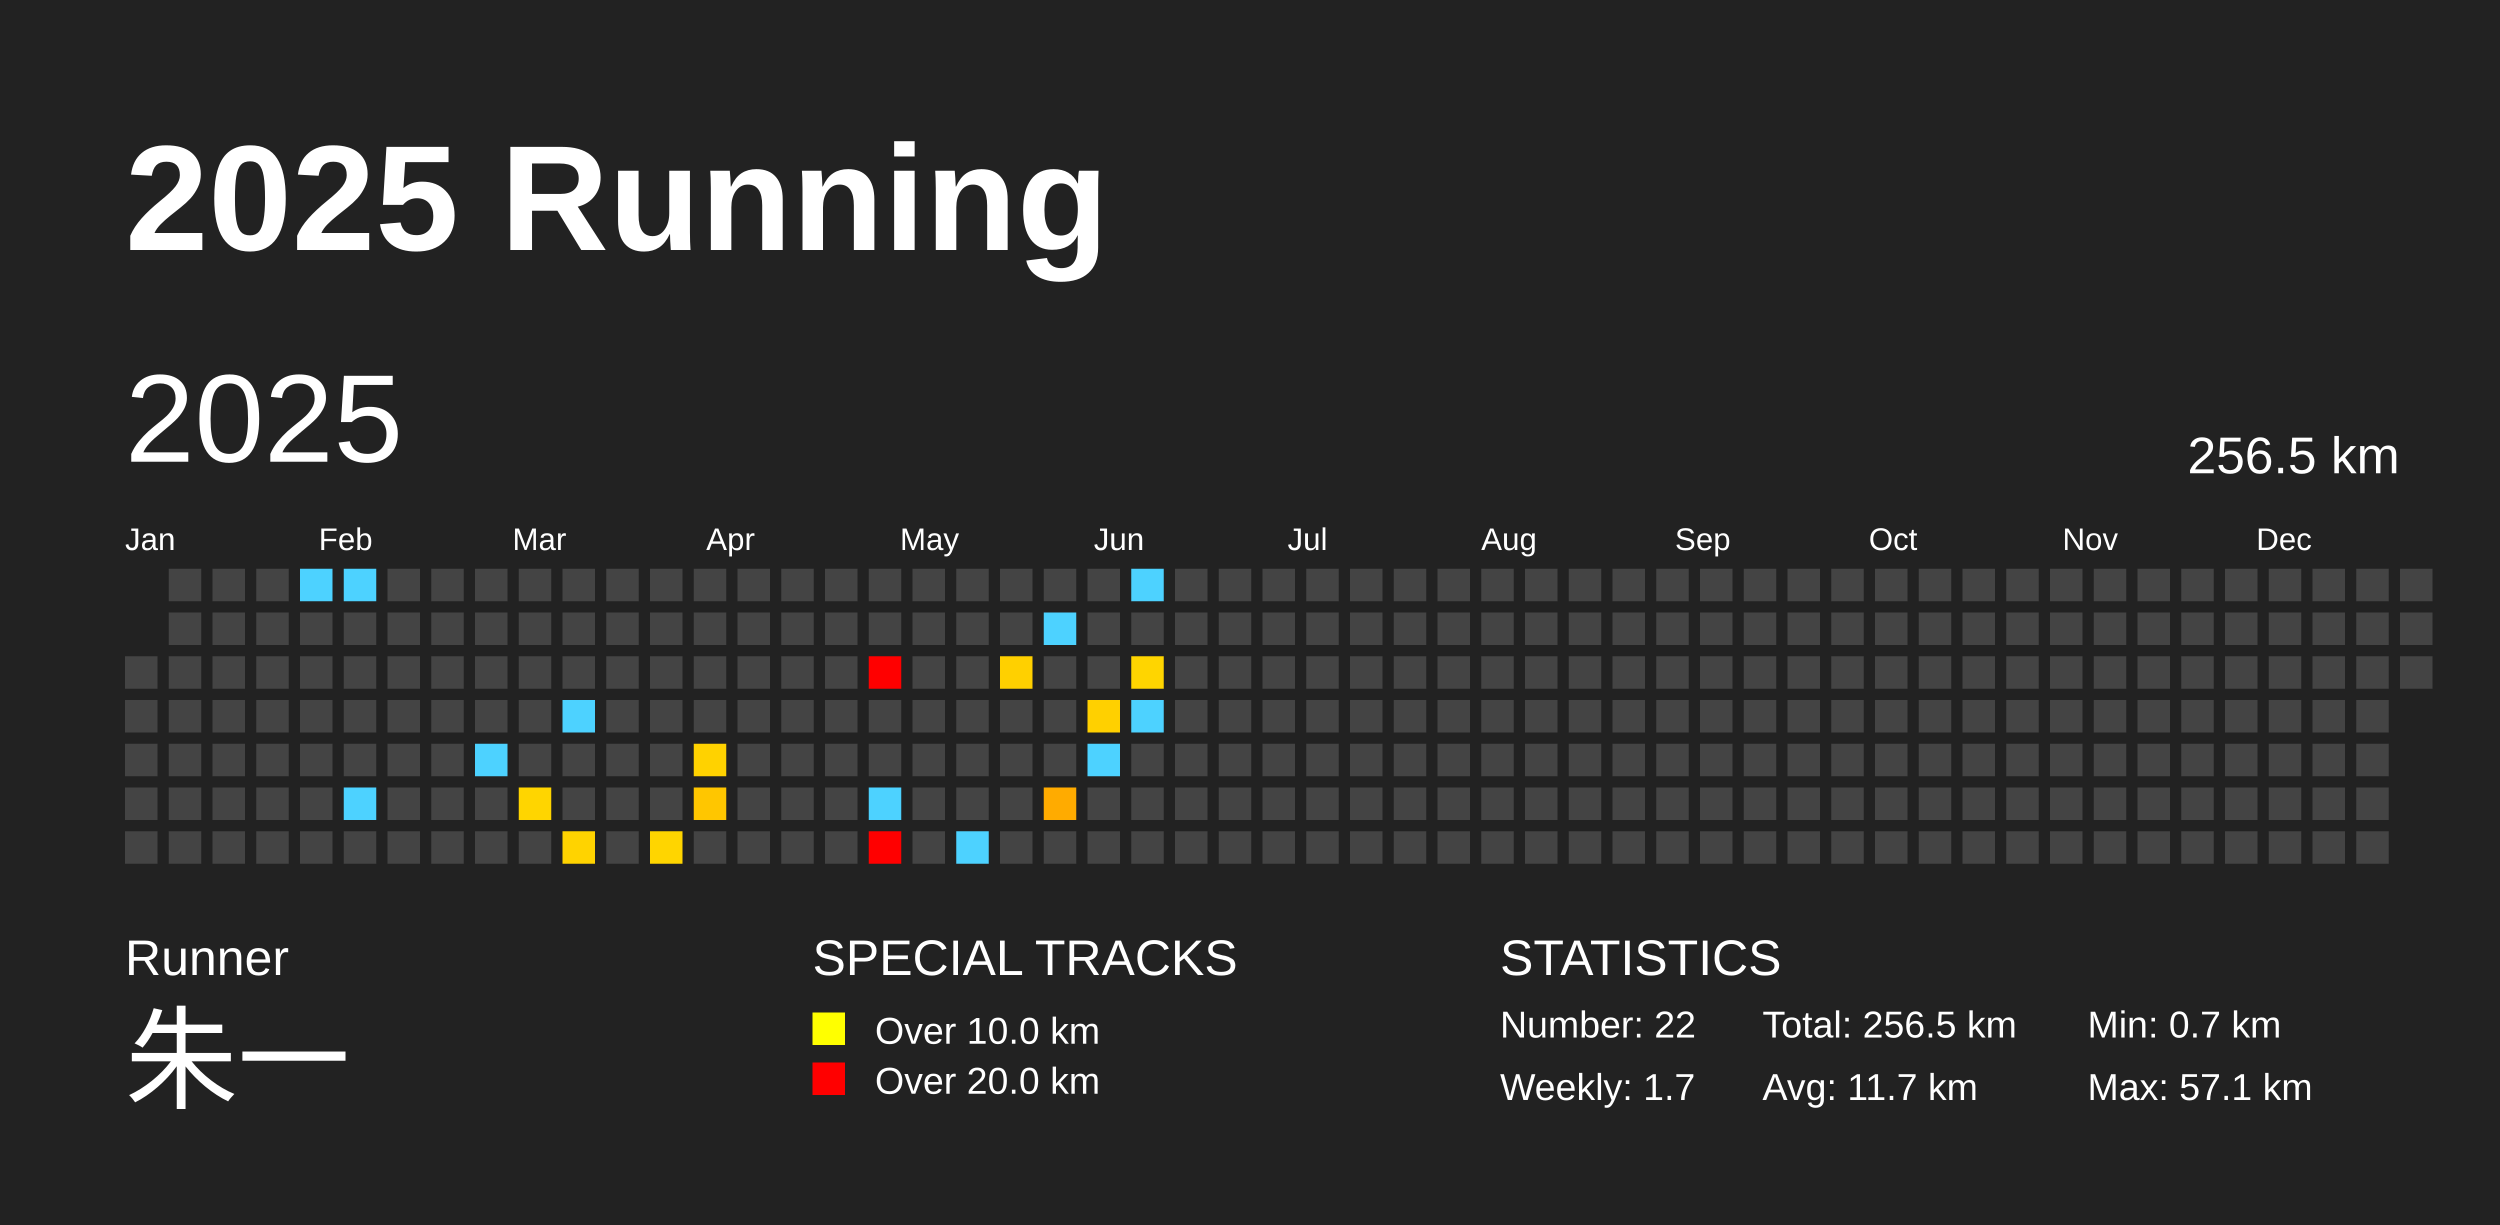
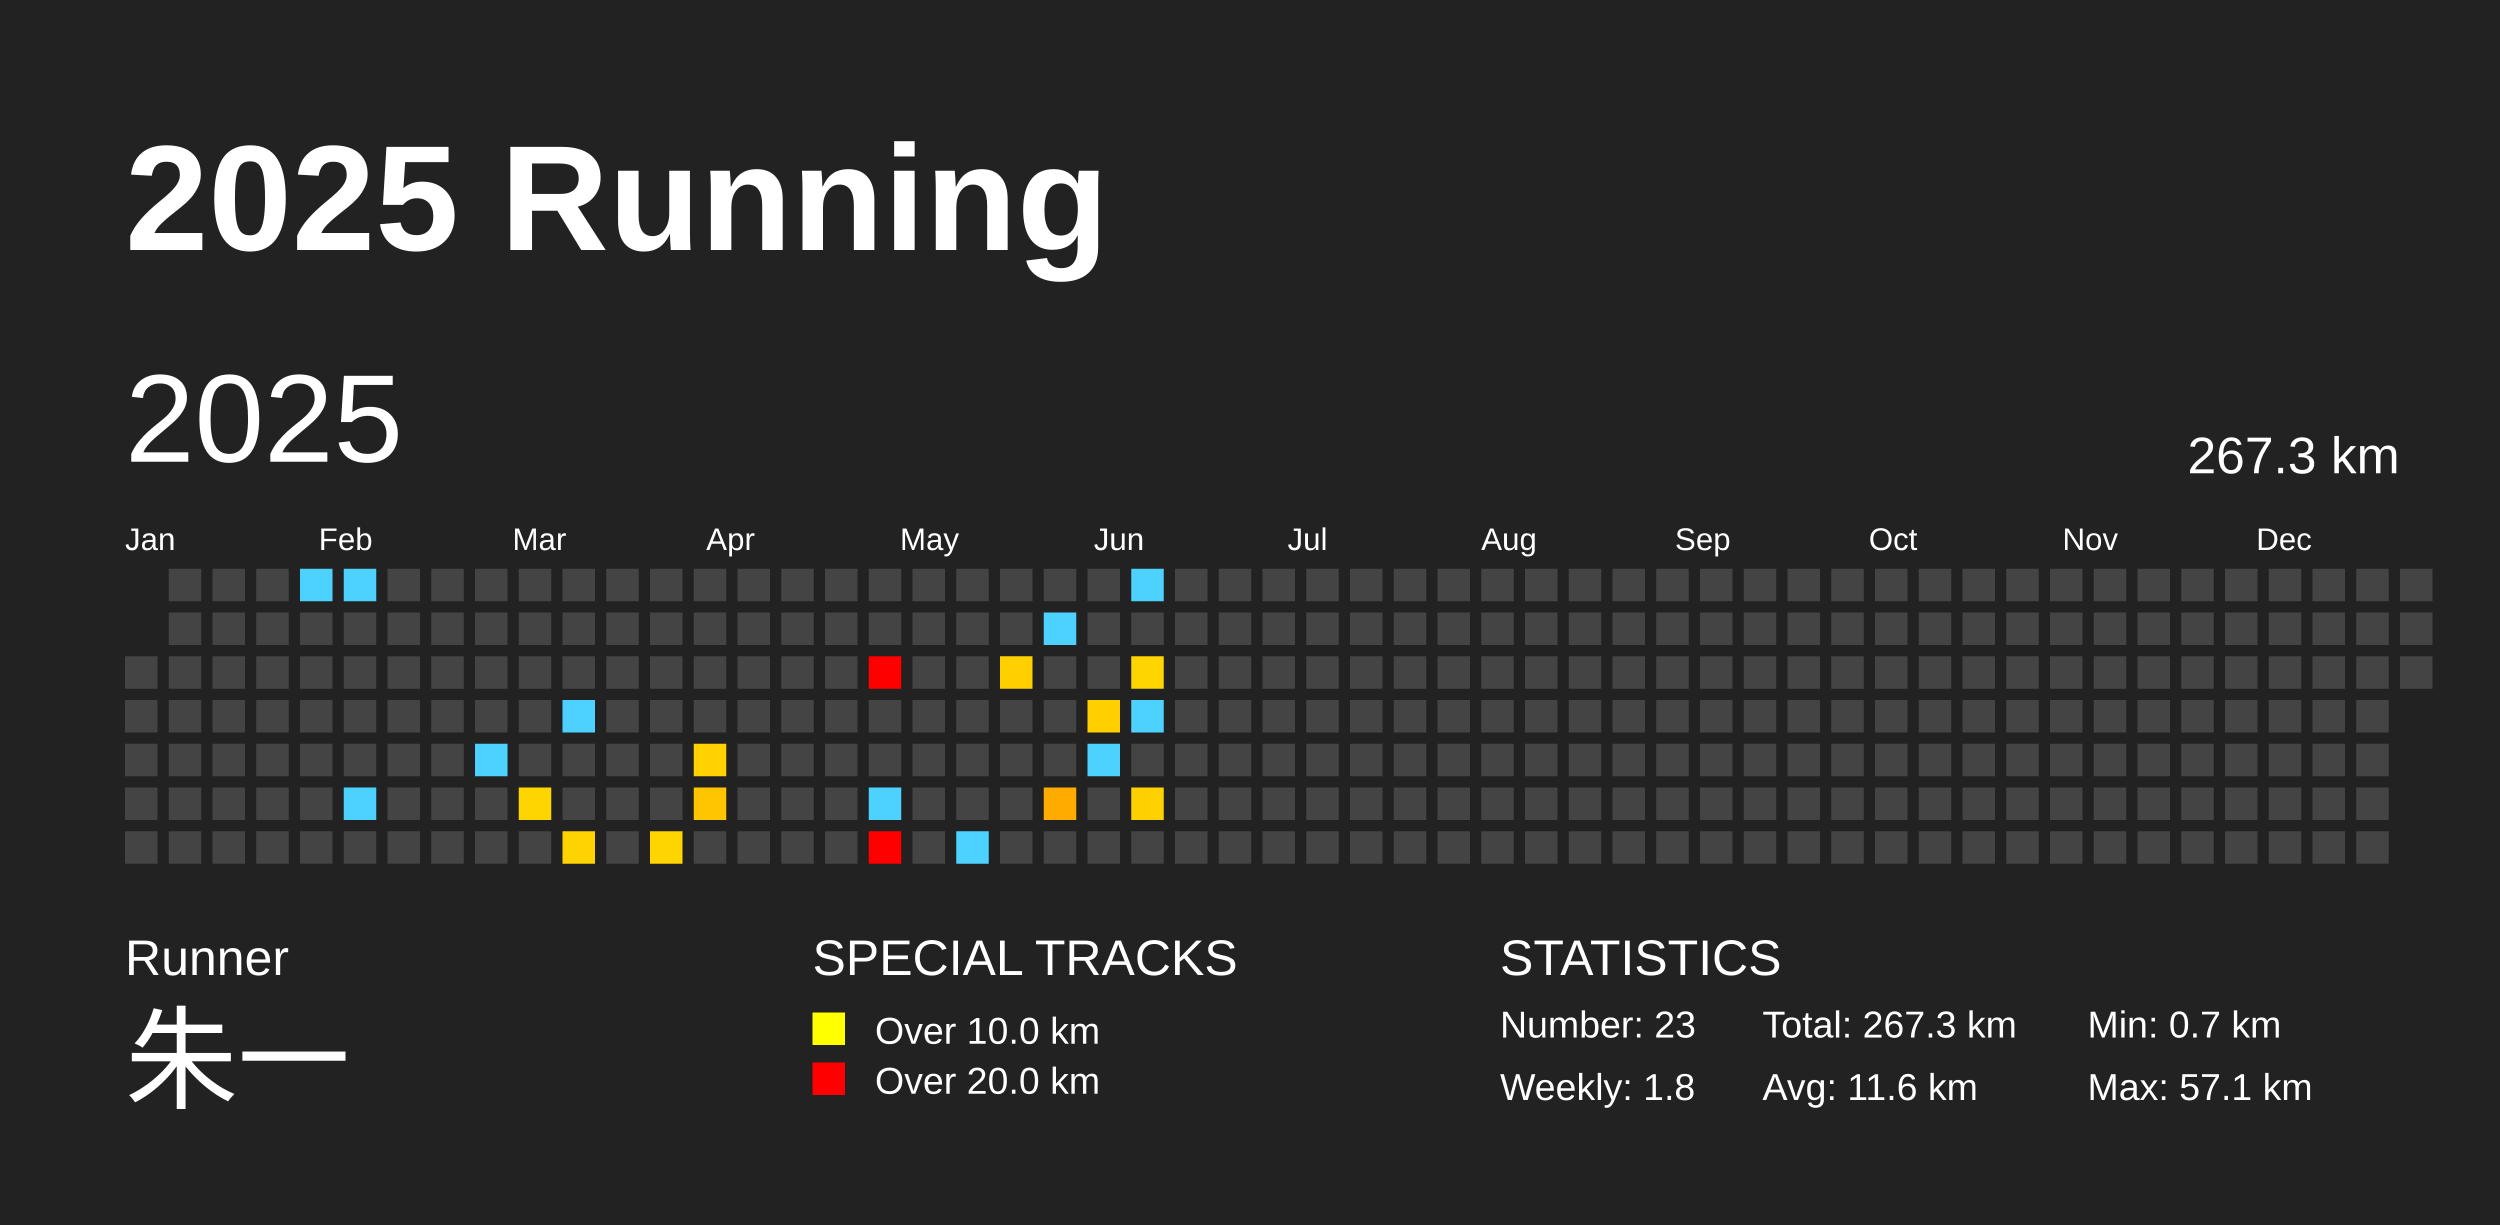
<svg xmlns="http://www.w3.org/2000/svg" baseProfile="full" height="98mm" version="1.1" viewBox="0,0,200,98" width="200mm">
  <defs />
  <rect fill="#222222" height="98" width="200" x="0" y="0" />
  <text fill="#FFFFFF" style="font-size:12px; font-family:Arial; font-weight:bold;" x="10" y="20">2025 Running</text>
  <text fill="#FFFFFF" style="font-size:4px; font-family:Arial" x="10" y="78">Runner</text>
  <text fill="#FFFFFF" style="font-size:9px; font-family:Arial" x="10" y="88">朱一</text>
  <text fill="#FFFFFF" style="font-size:4px; font-family:Arial" x="65" y="78">SPECIAL TRACKS</text>
  <rect fill="yellow" height="2.6" width="2.6" x="65" y="81" />
  <text fill="#FFFFFF" style="font-size:3px; font-family:Arial" x="70" y="83.5">Over 10.0 km</text>
  <rect fill="red" height="2.6" width="2.6" x="65" y="85" />
  <text fill="#FFFFFF" style="font-size:3px; font-family:Arial" x="70" y="87.5">Over 20.0 km</text>
  <text fill="#FFFFFF" style="font-size:4px; font-family:Arial" x="120" y="78">STATISTICS</text>
-   <text fill="#FFFFFF" style="font-size:3px; font-family:Arial" x="120" y="83">Number: 22</text>
-   <text fill="#FFFFFF" style="font-size:3px; font-family:Arial" x="120" y="88">Weekly: 1.7</text>
-   <text fill="#FFFFFF" style="font-size:3px; font-family:Arial" x="141" y="83">Total: 256.5 km</text>
-   <text fill="#FFFFFF" style="font-size:3px; font-family:Arial" x="141" y="88">Avg: 11.7 km</text>
+   <text fill="#FFFFFF" style="font-size:3px; font-family:Arial" x="120" y="83">Number: 23</text>
+   <text fill="#FFFFFF" style="font-size:3px; font-family:Arial" x="120" y="88">Weekly: 1.8</text>
+   <text fill="#FFFFFF" style="font-size:3px; font-family:Arial" x="141" y="83">Total: 267.3 km</text>
+   <text fill="#FFFFFF" style="font-size:3px; font-family:Arial" x="141" y="88">Avg: 11.6 km</text>
  <text fill="#FFFFFF" style="font-size:3px; font-family:Arial" x="167" y="83">Min: 0.7 km</text>
  <text fill="#FFFFFF" style="font-size:3px; font-family:Arial" x="167" y="88">Max: 57.1 km</text>
  <text dominant-baseline="hanging" fill="#FFFFFF" style="font-size:10.0px; font-family:Arial;" x="10" y="30">2025</text>
-   <text dominant-baseline="hanging" fill="#FFFFFF" style="font-size:4.125px; font-family:Arial;" x="175" y="35">256.5 km</text>
+   <text dominant-baseline="hanging" fill="#FFFFFF" style="font-size:4.125px; font-family:Arial;" x="175" y="35">267.3 km</text>
  <text fill="#FFFFFF" style="font-size:2.5px; font-family:Arial" x="10.0" y="44">Jan</text>
  <text fill="#FFFFFF" style="font-size:2.5px; font-family:Arial" x="25.5" y="44">Feb</text>
  <text fill="#FFFFFF" style="font-size:2.5px; font-family:Arial" x="41.0" y="44">Mar</text>
  <text fill="#FFFFFF" style="font-size:2.5px; font-family:Arial" x="56.5" y="44">Apr</text>
  <text fill="#FFFFFF" style="font-size:2.5px; font-family:Arial" x="72.0" y="44">May</text>
  <text fill="#FFFFFF" style="font-size:2.5px; font-family:Arial" x="87.5" y="44">Jun</text>
  <text fill="#FFFFFF" style="font-size:2.5px; font-family:Arial" x="103.0" y="44">Jul</text>
  <text fill="#FFFFFF" style="font-size:2.5px; font-family:Arial" x="118.5" y="44">Aug</text>
  <text fill="#FFFFFF" style="font-size:2.5px; font-family:Arial" x="134.0" y="44">Sep</text>
  <text fill="#FFFFFF" style="font-size:2.5px; font-family:Arial" x="149.5" y="44">Oct</text>
  <text fill="#FFFFFF" style="font-size:2.5px; font-family:Arial" x="165.0" y="44">Nov</text>
  <text fill="#FFFFFF" style="font-size:2.5px; font-family:Arial" x="180.5" y="44">Dec</text>
  <rect fill="#444444" height="2.6" width="2.6" x="10.0" y="52.5" />
  <rect fill="#444444" height="2.6" width="2.6" x="10.0" y="56.0" />
  <rect fill="#444444" height="2.6" width="2.6" x="10.0" y="59.5" />
  <rect fill="#444444" height="2.6" width="2.6" x="10.0" y="63.0" />
  <rect fill="#444444" height="2.6" width="2.6" x="10.0" y="66.5" />
  <rect fill="#444444" height="2.6" width="2.6" x="13.5" y="45.5" />
  <rect fill="#444444" height="2.6" width="2.6" x="13.5" y="49.0" />
  <rect fill="#444444" height="2.6" width="2.6" x="13.5" y="52.5" />
  <rect fill="#444444" height="2.6" width="2.6" x="13.5" y="56.0" />
  <rect fill="#444444" height="2.6" width="2.6" x="13.5" y="59.5" />
  <rect fill="#444444" height="2.6" width="2.6" x="13.5" y="63.0" />
  <rect fill="#444444" height="2.6" width="2.6" x="13.5" y="66.5" />
  <rect fill="#444444" height="2.6" width="2.6" x="17.0" y="45.5" />
  <rect fill="#444444" height="2.6" width="2.6" x="17.0" y="49.0" />
  <rect fill="#444444" height="2.6" width="2.6" x="17.0" y="52.5" />
  <rect fill="#444444" height="2.6" width="2.6" x="17.0" y="56.0" />
  <rect fill="#444444" height="2.6" width="2.6" x="17.0" y="59.5" />
  <rect fill="#444444" height="2.6" width="2.6" x="17.0" y="63.0" />
  <rect fill="#444444" height="2.6" width="2.6" x="17.0" y="66.5" />
  <rect fill="#444444" height="2.6" width="2.6" x="20.5" y="45.5" />
  <rect fill="#444444" height="2.6" width="2.6" x="20.5" y="49.0" />
  <rect fill="#444444" height="2.6" width="2.6" x="20.5" y="52.5" />
  <rect fill="#444444" height="2.6" width="2.6" x="20.5" y="56.0" />
  <rect fill="#444444" height="2.6" width="2.6" x="20.5" y="59.5" />
  <rect fill="#444444" height="2.6" width="2.6" x="20.5" y="63.0" />
  <rect fill="#444444" height="2.6" width="2.6" x="20.5" y="66.5" />
  <rect fill="#4dd2ff" height="2.6" width="2.6" x="24.0" y="45.5" />
  <rect fill="#444444" height="2.6" width="2.6" x="24.0" y="49.0" />
  <rect fill="#444444" height="2.6" width="2.6" x="24.0" y="52.5" />
  <rect fill="#444444" height="2.6" width="2.6" x="24.0" y="56.0" />
  <rect fill="#444444" height="2.6" width="2.6" x="24.0" y="59.5" />
  <rect fill="#444444" height="2.6" width="2.6" x="24.0" y="63.0" />
  <rect fill="#444444" height="2.6" width="2.6" x="24.0" y="66.5" />
  <rect fill="#4dd2ff" height="2.6" width="2.6" x="27.5" y="45.5" />
  <rect fill="#444444" height="2.6" width="2.6" x="27.5" y="49.0" />
  <rect fill="#444444" height="2.6" width="2.6" x="27.5" y="52.5" />
  <rect fill="#444444" height="2.6" width="2.6" x="27.5" y="56.0" />
  <rect fill="#444444" height="2.6" width="2.6" x="27.5" y="59.5" />
  <rect fill="#4dd2ff" height="2.6" width="2.6" x="27.5" y="63.0" />
  <rect fill="#444444" height="2.6" width="2.6" x="27.5" y="66.5" />
  <rect fill="#444444" height="2.6" width="2.6" x="31.0" y="45.5" />
  <rect fill="#444444" height="2.6" width="2.6" x="31.0" y="49.0" />
  <rect fill="#444444" height="2.6" width="2.6" x="31.0" y="52.5" />
  <rect fill="#444444" height="2.6" width="2.6" x="31.0" y="56.0" />
  <rect fill="#444444" height="2.6" width="2.6" x="31.0" y="59.5" />
  <rect fill="#444444" height="2.6" width="2.6" x="31.0" y="63.0" />
  <rect fill="#444444" height="2.6" width="2.6" x="31.0" y="66.5" />
  <rect fill="#444444" height="2.6" width="2.6" x="34.5" y="45.5" />
  <rect fill="#444444" height="2.6" width="2.6" x="34.5" y="49.0" />
  <rect fill="#444444" height="2.6" width="2.6" x="34.5" y="52.5" />
  <rect fill="#444444" height="2.6" width="2.6" x="34.5" y="56.0" />
  <rect fill="#444444" height="2.6" width="2.6" x="34.5" y="59.5" />
  <rect fill="#444444" height="2.6" width="2.6" x="34.5" y="63.0" />
  <rect fill="#444444" height="2.6" width="2.6" x="34.5" y="66.5" />
  <rect fill="#444444" height="2.6" width="2.6" x="38.0" y="45.5" />
  <rect fill="#444444" height="2.6" width="2.6" x="38.0" y="49.0" />
  <rect fill="#444444" height="2.6" width="2.6" x="38.0" y="52.5" />
  <rect fill="#444444" height="2.6" width="2.6" x="38.0" y="56.0" />
  <rect fill="#4dd2ff" height="2.6" width="2.6" x="38.0" y="59.5" />
  <rect fill="#444444" height="2.6" width="2.6" x="38.0" y="63.0" />
  <rect fill="#444444" height="2.6" width="2.6" x="38.0" y="66.5" />
  <rect fill="#444444" height="2.6" width="2.6" x="41.5" y="45.5" />
  <rect fill="#444444" height="2.6" width="2.6" x="41.5" y="49.0" />
  <rect fill="#444444" height="2.6" width="2.6" x="41.5" y="52.5" />
  <rect fill="#444444" height="2.6" width="2.6" x="41.5" y="56.0" />
  <rect fill="#444444" height="2.6" width="2.6" x="41.5" y="59.5" />
  <rect fill="#ffd500" height="2.6" width="2.6" x="41.5" y="63.0" />
  <rect fill="#444444" height="2.6" width="2.6" x="41.5" y="66.5" />
  <rect fill="#444444" height="2.6" width="2.6" x="45.0" y="45.5" />
  <rect fill="#444444" height="2.6" width="2.6" x="45.0" y="49.0" />
  <rect fill="#444444" height="2.6" width="2.6" x="45.0" y="52.5" />
  <rect fill="#4dd2ff" height="2.6" width="2.6" x="45.0" y="56.0" />
  <rect fill="#444444" height="2.6" width="2.6" x="45.0" y="59.5" />
  <rect fill="#444444" height="2.6" width="2.6" x="45.0" y="63.0" />
  <rect fill="#ffd300" height="2.6" width="2.6" x="45.0" y="66.5" />
  <rect fill="#444444" height="2.6" width="2.6" x="48.5" y="45.5" />
  <rect fill="#444444" height="2.6" width="2.6" x="48.5" y="49.0" />
  <rect fill="#444444" height="2.6" width="2.6" x="48.5" y="52.5" />
  <rect fill="#444444" height="2.6" width="2.6" x="48.5" y="56.0" />
  <rect fill="#444444" height="2.6" width="2.6" x="48.5" y="59.5" />
  <rect fill="#444444" height="2.6" width="2.6" x="48.5" y="63.0" />
  <rect fill="#444444" height="2.6" width="2.6" x="48.5" y="66.5" />
  <rect fill="#444444" height="2.6" width="2.6" x="52.0" y="45.5" />
  <rect fill="#444444" height="2.6" width="2.6" x="52.0" y="49.0" />
  <rect fill="#444444" height="2.6" width="2.6" x="52.0" y="52.5" />
  <rect fill="#444444" height="2.6" width="2.6" x="52.0" y="56.0" />
  <rect fill="#444444" height="2.6" width="2.6" x="52.0" y="59.5" />
  <rect fill="#444444" height="2.6" width="2.6" x="52.0" y="63.0" />
  <rect fill="#ffd500" height="2.6" width="2.6" x="52.0" y="66.5" />
  <rect fill="#444444" height="2.6" width="2.6" x="55.5" y="45.5" />
  <rect fill="#444444" height="2.6" width="2.6" x="55.5" y="49.0" />
  <rect fill="#444444" height="2.6" width="2.6" x="55.5" y="52.5" />
  <rect fill="#444444" height="2.6" width="2.6" x="55.5" y="56.0" />
  <rect fill="#ffd200" height="2.6" width="2.6" x="55.5" y="59.5" />
  <rect fill="#ffc600" height="2.6" width="2.6" x="55.5" y="63.0" />
  <rect fill="#444444" height="2.6" width="2.6" x="55.5" y="66.5" />
  <rect fill="#444444" height="2.6" width="2.6" x="59.0" y="45.5" />
  <rect fill="#444444" height="2.6" width="2.6" x="59.0" y="49.0" />
  <rect fill="#444444" height="2.6" width="2.6" x="59.0" y="52.5" />
  <rect fill="#444444" height="2.6" width="2.6" x="59.0" y="56.0" />
  <rect fill="#444444" height="2.6" width="2.6" x="59.0" y="59.5" />
  <rect fill="#444444" height="2.6" width="2.6" x="59.0" y="63.0" />
  <rect fill="#444444" height="2.6" width="2.6" x="59.0" y="66.5" />
  <rect fill="#444444" height="2.6" width="2.6" x="62.5" y="45.5" />
  <rect fill="#444444" height="2.6" width="2.6" x="62.5" y="49.0" />
  <rect fill="#444444" height="2.6" width="2.6" x="62.5" y="52.5" />
  <rect fill="#444444" height="2.6" width="2.6" x="62.5" y="56.0" />
  <rect fill="#444444" height="2.6" width="2.6" x="62.5" y="59.5" />
  <rect fill="#444444" height="2.6" width="2.6" x="62.5" y="63.0" />
  <rect fill="#444444" height="2.6" width="2.6" x="62.5" y="66.5" />
  <rect fill="#444444" height="2.6" width="2.6" x="66.0" y="45.5" />
  <rect fill="#444444" height="2.6" width="2.6" x="66.0" y="49.0" />
  <rect fill="#444444" height="2.6" width="2.6" x="66.0" y="52.5" />
  <rect fill="#444444" height="2.6" width="2.6" x="66.0" y="56.0" />
  <rect fill="#444444" height="2.6" width="2.6" x="66.0" y="59.5" />
  <rect fill="#444444" height="2.6" width="2.6" x="66.0" y="63.0" />
  <rect fill="#444444" height="2.6" width="2.6" x="66.0" y="66.5" />
  <rect fill="#444444" height="2.6" width="2.6" x="69.5" y="45.5" />
  <rect fill="#444444" height="2.6" width="2.6" x="69.5" y="49.0" />
  <rect fill="red" height="2.6" width="2.6" x="69.5" y="52.5" />
  <rect fill="#444444" height="2.6" width="2.6" x="69.5" y="56.0" />
  <rect fill="#444444" height="2.6" width="2.6" x="69.5" y="59.5" />
  <rect fill="#4dd2ff" height="2.6" width="2.6" x="69.5" y="63.0" />
  <rect fill="red" height="2.6" width="2.6" x="69.5" y="66.5" />
  <rect fill="#444444" height="2.6" width="2.6" x="73.0" y="45.5" />
  <rect fill="#444444" height="2.6" width="2.6" x="73.0" y="49.0" />
  <rect fill="#444444" height="2.6" width="2.6" x="73.0" y="52.5" />
  <rect fill="#444444" height="2.6" width="2.6" x="73.0" y="56.0" />
  <rect fill="#444444" height="2.6" width="2.6" x="73.0" y="59.5" />
  <rect fill="#444444" height="2.6" width="2.6" x="73.0" y="63.0" />
  <rect fill="#444444" height="2.6" width="2.6" x="73.0" y="66.5" />
  <rect fill="#444444" height="2.6" width="2.6" x="76.5" y="45.5" />
  <rect fill="#444444" height="2.6" width="2.6" x="76.5" y="49.0" />
  <rect fill="#444444" height="2.6" width="2.6" x="76.5" y="52.5" />
  <rect fill="#444444" height="2.6" width="2.6" x="76.5" y="56.0" />
  <rect fill="#444444" height="2.6" width="2.6" x="76.5" y="59.5" />
  <rect fill="#444444" height="2.6" width="2.6" x="76.5" y="63.0" />
  <rect fill="#4dd2ff" height="2.6" width="2.6" x="76.5" y="66.5" />
  <rect fill="#444444" height="2.6" width="2.6" x="80.0" y="45.5" />
  <rect fill="#444444" height="2.6" width="2.6" x="80.0" y="49.0" />
  <rect fill="#ffd000" height="2.6" width="2.6" x="80.0" y="52.5" />
  <rect fill="#444444" height="2.6" width="2.6" x="80.0" y="56.0" />
  <rect fill="#444444" height="2.6" width="2.6" x="80.0" y="59.5" />
  <rect fill="#444444" height="2.6" width="2.6" x="80.0" y="63.0" />
  <rect fill="#444444" height="2.6" width="2.6" x="80.0" y="66.5" />
  <rect fill="#444444" height="2.6" width="2.6" x="83.5" y="45.5" />
  <rect fill="#4dd2ff" height="2.6" width="2.6" x="83.5" y="49.0" />
  <rect fill="#444444" height="2.6" width="2.6" x="83.5" y="52.5" />
  <rect fill="#444444" height="2.6" width="2.6" x="83.5" y="56.0" />
  <rect fill="#444444" height="2.6" width="2.6" x="83.5" y="59.5" />
  <rect fill="#ffab00" height="2.6" width="2.6" x="83.5" y="63.0" />
  <rect fill="#444444" height="2.6" width="2.6" x="83.5" y="66.5" />
  <rect fill="#444444" height="2.6" width="2.6" x="87.0" y="45.5" />
  <rect fill="#444444" height="2.6" width="2.6" x="87.0" y="49.0" />
  <rect fill="#444444" height="2.6" width="2.6" x="87.0" y="52.5" />
  <rect fill="#ffd000" height="2.6" width="2.6" x="87.0" y="56.0" />
  <rect fill="#4dd2ff" height="2.6" width="2.6" x="87.0" y="59.5" />
  <rect fill="#444444" height="2.6" width="2.6" x="87.0" y="63.0" />
  <rect fill="#444444" height="2.6" width="2.6" x="87.0" y="66.5" />
  <rect fill="#4dd2ff" height="2.6" width="2.6" x="90.5" y="45.5" />
  <rect fill="#444444" height="2.6" width="2.6" x="90.5" y="49.0" />
  <rect fill="#ffd500" height="2.6" width="2.6" x="90.5" y="52.5" />
  <rect fill="#4dd2ff" height="2.6" width="2.6" x="90.5" y="56.0" />
  <rect fill="#444444" height="2.6" width="2.6" x="90.5" y="59.5" />
-   <rect fill="#444444" height="2.6" width="2.6" x="90.5" y="63.0" />
+   <rect fill="#ffd100" height="2.6" width="2.6" x="90.5" y="63.0" />
  <rect fill="#444444" height="2.6" width="2.6" x="90.5" y="66.5" />
  <rect fill="#444444" height="2.6" width="2.6" x="94.0" y="45.5" />
  <rect fill="#444444" height="2.6" width="2.6" x="94.0" y="49.0" />
  <rect fill="#444444" height="2.6" width="2.6" x="94.0" y="52.5" />
  <rect fill="#444444" height="2.6" width="2.6" x="94.0" y="56.0" />
  <rect fill="#444444" height="2.6" width="2.6" x="94.0" y="59.5" />
  <rect fill="#444444" height="2.6" width="2.6" x="94.0" y="63.0" />
  <rect fill="#444444" height="2.6" width="2.6" x="94.0" y="66.5" />
  <rect fill="#444444" height="2.6" width="2.6" x="97.5" y="45.5" />
  <rect fill="#444444" height="2.6" width="2.6" x="97.5" y="49.0" />
  <rect fill="#444444" height="2.6" width="2.6" x="97.5" y="52.5" />
  <rect fill="#444444" height="2.6" width="2.6" x="97.5" y="56.0" />
  <rect fill="#444444" height="2.6" width="2.6" x="97.5" y="59.5" />
  <rect fill="#444444" height="2.6" width="2.6" x="97.5" y="63.0" />
  <rect fill="#444444" height="2.6" width="2.6" x="97.5" y="66.5" />
  <rect fill="#444444" height="2.6" width="2.6" x="101.0" y="45.5" />
  <rect fill="#444444" height="2.6" width="2.6" x="101.0" y="49.0" />
  <rect fill="#444444" height="2.6" width="2.6" x="101.0" y="52.5" />
  <rect fill="#444444" height="2.6" width="2.6" x="101.0" y="56.0" />
  <rect fill="#444444" height="2.6" width="2.6" x="101.0" y="59.5" />
  <rect fill="#444444" height="2.6" width="2.6" x="101.0" y="63.0" />
  <rect fill="#444444" height="2.6" width="2.6" x="101.0" y="66.5" />
  <rect fill="#444444" height="2.6" width="2.6" x="104.5" y="45.5" />
  <rect fill="#444444" height="2.6" width="2.6" x="104.5" y="49.0" />
  <rect fill="#444444" height="2.6" width="2.6" x="104.5" y="52.5" />
  <rect fill="#444444" height="2.6" width="2.6" x="104.5" y="56.0" />
  <rect fill="#444444" height="2.6" width="2.6" x="104.5" y="59.5" />
  <rect fill="#444444" height="2.6" width="2.6" x="104.5" y="63.0" />
  <rect fill="#444444" height="2.6" width="2.6" x="104.5" y="66.5" />
  <rect fill="#444444" height="2.6" width="2.6" x="108.0" y="45.5" />
  <rect fill="#444444" height="2.6" width="2.6" x="108.0" y="49.0" />
  <rect fill="#444444" height="2.6" width="2.6" x="108.0" y="52.5" />
  <rect fill="#444444" height="2.6" width="2.6" x="108.0" y="56.0" />
  <rect fill="#444444" height="2.6" width="2.6" x="108.0" y="59.5" />
  <rect fill="#444444" height="2.6" width="2.6" x="108.0" y="63.0" />
  <rect fill="#444444" height="2.6" width="2.6" x="108.0" y="66.5" />
  <rect fill="#444444" height="2.6" width="2.6" x="111.5" y="45.5" />
  <rect fill="#444444" height="2.6" width="2.6" x="111.5" y="49.0" />
  <rect fill="#444444" height="2.6" width="2.6" x="111.5" y="52.5" />
  <rect fill="#444444" height="2.6" width="2.6" x="111.5" y="56.0" />
  <rect fill="#444444" height="2.6" width="2.6" x="111.5" y="59.5" />
  <rect fill="#444444" height="2.6" width="2.6" x="111.5" y="63.0" />
  <rect fill="#444444" height="2.6" width="2.6" x="111.5" y="66.5" />
  <rect fill="#444444" height="2.6" width="2.6" x="115.0" y="45.5" />
  <rect fill="#444444" height="2.6" width="2.6" x="115.0" y="49.0" />
  <rect fill="#444444" height="2.6" width="2.6" x="115.0" y="52.5" />
  <rect fill="#444444" height="2.6" width="2.6" x="115.0" y="56.0" />
  <rect fill="#444444" height="2.6" width="2.6" x="115.0" y="59.5" />
  <rect fill="#444444" height="2.6" width="2.6" x="115.0" y="63.0" />
  <rect fill="#444444" height="2.6" width="2.6" x="115.0" y="66.5" />
  <rect fill="#444444" height="2.6" width="2.6" x="118.5" y="45.5" />
  <rect fill="#444444" height="2.6" width="2.6" x="118.5" y="49.0" />
  <rect fill="#444444" height="2.6" width="2.6" x="118.5" y="52.5" />
  <rect fill="#444444" height="2.6" width="2.6" x="118.5" y="56.0" />
  <rect fill="#444444" height="2.6" width="2.6" x="118.5" y="59.5" />
  <rect fill="#444444" height="2.6" width="2.6" x="118.5" y="63.0" />
  <rect fill="#444444" height="2.6" width="2.6" x="118.5" y="66.5" />
  <rect fill="#444444" height="2.6" width="2.6" x="122.0" y="45.5" />
  <rect fill="#444444" height="2.6" width="2.6" x="122.0" y="49.0" />
  <rect fill="#444444" height="2.6" width="2.6" x="122.0" y="52.5" />
  <rect fill="#444444" height="2.6" width="2.6" x="122.0" y="56.0" />
  <rect fill="#444444" height="2.6" width="2.6" x="122.0" y="59.5" />
  <rect fill="#444444" height="2.6" width="2.6" x="122.0" y="63.0" />
  <rect fill="#444444" height="2.6" width="2.6" x="122.0" y="66.5" />
  <rect fill="#444444" height="2.6" width="2.6" x="125.5" y="45.5" />
  <rect fill="#444444" height="2.6" width="2.6" x="125.5" y="49.0" />
  <rect fill="#444444" height="2.6" width="2.6" x="125.5" y="52.5" />
  <rect fill="#444444" height="2.6" width="2.6" x="125.5" y="56.0" />
  <rect fill="#444444" height="2.6" width="2.6" x="125.5" y="59.5" />
  <rect fill="#444444" height="2.6" width="2.6" x="125.5" y="63.0" />
  <rect fill="#444444" height="2.6" width="2.6" x="125.5" y="66.5" />
  <rect fill="#444444" height="2.6" width="2.6" x="129.0" y="45.5" />
  <rect fill="#444444" height="2.6" width="2.6" x="129.0" y="49.0" />
  <rect fill="#444444" height="2.6" width="2.6" x="129.0" y="52.5" />
  <rect fill="#444444" height="2.6" width="2.6" x="129.0" y="56.0" />
  <rect fill="#444444" height="2.6" width="2.6" x="129.0" y="59.5" />
  <rect fill="#444444" height="2.6" width="2.6" x="129.0" y="63.0" />
  <rect fill="#444444" height="2.6" width="2.6" x="129.0" y="66.5" />
  <rect fill="#444444" height="2.6" width="2.6" x="132.5" y="45.5" />
  <rect fill="#444444" height="2.6" width="2.6" x="132.5" y="49.0" />
  <rect fill="#444444" height="2.6" width="2.6" x="132.5" y="52.5" />
  <rect fill="#444444" height="2.6" width="2.6" x="132.5" y="56.0" />
  <rect fill="#444444" height="2.6" width="2.6" x="132.5" y="59.5" />
  <rect fill="#444444" height="2.6" width="2.6" x="132.5" y="63.0" />
  <rect fill="#444444" height="2.6" width="2.6" x="132.5" y="66.5" />
  <rect fill="#444444" height="2.6" width="2.6" x="136.0" y="45.5" />
  <rect fill="#444444" height="2.6" width="2.6" x="136.0" y="49.0" />
  <rect fill="#444444" height="2.6" width="2.6" x="136.0" y="52.5" />
  <rect fill="#444444" height="2.6" width="2.6" x="136.0" y="56.0" />
  <rect fill="#444444" height="2.6" width="2.6" x="136.0" y="59.5" />
  <rect fill="#444444" height="2.6" width="2.6" x="136.0" y="63.0" />
  <rect fill="#444444" height="2.6" width="2.6" x="136.0" y="66.5" />
  <rect fill="#444444" height="2.6" width="2.6" x="139.5" y="45.5" />
  <rect fill="#444444" height="2.6" width="2.6" x="139.5" y="49.0" />
  <rect fill="#444444" height="2.6" width="2.6" x="139.5" y="52.5" />
  <rect fill="#444444" height="2.6" width="2.6" x="139.5" y="56.0" />
  <rect fill="#444444" height="2.6" width="2.6" x="139.5" y="59.5" />
  <rect fill="#444444" height="2.6" width="2.6" x="139.5" y="63.0" />
  <rect fill="#444444" height="2.6" width="2.6" x="139.5" y="66.5" />
  <rect fill="#444444" height="2.6" width="2.6" x="143.0" y="45.5" />
  <rect fill="#444444" height="2.6" width="2.6" x="143.0" y="49.0" />
  <rect fill="#444444" height="2.6" width="2.6" x="143.0" y="52.5" />
  <rect fill="#444444" height="2.6" width="2.6" x="143.0" y="56.0" />
  <rect fill="#444444" height="2.6" width="2.6" x="143.0" y="59.5" />
  <rect fill="#444444" height="2.6" width="2.6" x="143.0" y="63.0" />
  <rect fill="#444444" height="2.6" width="2.6" x="143.0" y="66.5" />
  <rect fill="#444444" height="2.6" width="2.6" x="146.5" y="45.5" />
  <rect fill="#444444" height="2.6" width="2.6" x="146.5" y="49.0" />
  <rect fill="#444444" height="2.6" width="2.6" x="146.5" y="52.5" />
  <rect fill="#444444" height="2.6" width="2.6" x="146.5" y="56.0" />
  <rect fill="#444444" height="2.6" width="2.6" x="146.5" y="59.5" />
  <rect fill="#444444" height="2.6" width="2.6" x="146.5" y="63.0" />
  <rect fill="#444444" height="2.6" width="2.6" x="146.5" y="66.5" />
  <rect fill="#444444" height="2.6" width="2.6" x="150.0" y="45.5" />
  <rect fill="#444444" height="2.6" width="2.6" x="150.0" y="49.0" />
  <rect fill="#444444" height="2.6" width="2.6" x="150.0" y="52.5" />
  <rect fill="#444444" height="2.6" width="2.6" x="150.0" y="56.0" />
  <rect fill="#444444" height="2.6" width="2.6" x="150.0" y="59.5" />
  <rect fill="#444444" height="2.6" width="2.6" x="150.0" y="63.0" />
  <rect fill="#444444" height="2.6" width="2.6" x="150.0" y="66.5" />
  <rect fill="#444444" height="2.6" width="2.6" x="153.5" y="45.5" />
  <rect fill="#444444" height="2.6" width="2.6" x="153.5" y="49.0" />
  <rect fill="#444444" height="2.6" width="2.6" x="153.5" y="52.5" />
  <rect fill="#444444" height="2.6" width="2.6" x="153.5" y="56.0" />
  <rect fill="#444444" height="2.6" width="2.6" x="153.5" y="59.5" />
  <rect fill="#444444" height="2.6" width="2.6" x="153.5" y="63.0" />
  <rect fill="#444444" height="2.6" width="2.6" x="153.5" y="66.5" />
  <rect fill="#444444" height="2.6" width="2.6" x="157.0" y="45.5" />
  <rect fill="#444444" height="2.6" width="2.6" x="157.0" y="49.0" />
  <rect fill="#444444" height="2.6" width="2.6" x="157.0" y="52.5" />
  <rect fill="#444444" height="2.6" width="2.6" x="157.0" y="56.0" />
  <rect fill="#444444" height="2.6" width="2.6" x="157.0" y="59.5" />
  <rect fill="#444444" height="2.6" width="2.6" x="157.0" y="63.0" />
  <rect fill="#444444" height="2.6" width="2.6" x="157.0" y="66.5" />
  <rect fill="#444444" height="2.6" width="2.6" x="160.5" y="45.5" />
  <rect fill="#444444" height="2.6" width="2.6" x="160.5" y="49.0" />
  <rect fill="#444444" height="2.6" width="2.6" x="160.5" y="52.5" />
  <rect fill="#444444" height="2.6" width="2.6" x="160.5" y="56.0" />
  <rect fill="#444444" height="2.6" width="2.6" x="160.5" y="59.5" />
  <rect fill="#444444" height="2.6" width="2.6" x="160.5" y="63.0" />
  <rect fill="#444444" height="2.6" width="2.6" x="160.5" y="66.5" />
  <rect fill="#444444" height="2.6" width="2.6" x="164.0" y="45.5" />
  <rect fill="#444444" height="2.6" width="2.6" x="164.0" y="49.0" />
  <rect fill="#444444" height="2.6" width="2.6" x="164.0" y="52.5" />
  <rect fill="#444444" height="2.6" width="2.6" x="164.0" y="56.0" />
  <rect fill="#444444" height="2.6" width="2.6" x="164.0" y="59.5" />
  <rect fill="#444444" height="2.6" width="2.6" x="164.0" y="63.0" />
  <rect fill="#444444" height="2.6" width="2.6" x="164.0" y="66.5" />
  <rect fill="#444444" height="2.6" width="2.6" x="167.5" y="45.5" />
  <rect fill="#444444" height="2.6" width="2.6" x="167.5" y="49.0" />
  <rect fill="#444444" height="2.6" width="2.6" x="167.5" y="52.5" />
  <rect fill="#444444" height="2.6" width="2.6" x="167.5" y="56.0" />
  <rect fill="#444444" height="2.6" width="2.6" x="167.5" y="59.5" />
  <rect fill="#444444" height="2.6" width="2.6" x="167.5" y="63.0" />
  <rect fill="#444444" height="2.6" width="2.6" x="167.5" y="66.5" />
  <rect fill="#444444" height="2.6" width="2.6" x="171.0" y="45.5" />
  <rect fill="#444444" height="2.6" width="2.6" x="171.0" y="49.0" />
  <rect fill="#444444" height="2.6" width="2.6" x="171.0" y="52.5" />
  <rect fill="#444444" height="2.6" width="2.6" x="171.0" y="56.0" />
  <rect fill="#444444" height="2.6" width="2.6" x="171.0" y="59.5" />
  <rect fill="#444444" height="2.6" width="2.6" x="171.0" y="63.0" />
  <rect fill="#444444" height="2.6" width="2.6" x="171.0" y="66.5" />
  <rect fill="#444444" height="2.6" width="2.6" x="174.5" y="45.5" />
  <rect fill="#444444" height="2.6" width="2.6" x="174.5" y="49.0" />
  <rect fill="#444444" height="2.6" width="2.6" x="174.5" y="52.5" />
  <rect fill="#444444" height="2.6" width="2.6" x="174.5" y="56.0" />
  <rect fill="#444444" height="2.6" width="2.6" x="174.5" y="59.5" />
  <rect fill="#444444" height="2.6" width="2.6" x="174.5" y="63.0" />
  <rect fill="#444444" height="2.6" width="2.6" x="174.5" y="66.5" />
  <rect fill="#444444" height="2.6" width="2.6" x="178.0" y="45.5" />
  <rect fill="#444444" height="2.6" width="2.6" x="178.0" y="49.0" />
  <rect fill="#444444" height="2.6" width="2.6" x="178.0" y="52.5" />
  <rect fill="#444444" height="2.6" width="2.6" x="178.0" y="56.0" />
  <rect fill="#444444" height="2.6" width="2.6" x="178.0" y="59.5" />
  <rect fill="#444444" height="2.6" width="2.6" x="178.0" y="63.0" />
  <rect fill="#444444" height="2.6" width="2.6" x="178.0" y="66.5" />
  <rect fill="#444444" height="2.6" width="2.6" x="181.5" y="45.5" />
  <rect fill="#444444" height="2.6" width="2.6" x="181.5" y="49.0" />
  <rect fill="#444444" height="2.6" width="2.6" x="181.5" y="52.5" />
  <rect fill="#444444" height="2.6" width="2.6" x="181.5" y="56.0" />
  <rect fill="#444444" height="2.6" width="2.6" x="181.5" y="59.5" />
  <rect fill="#444444" height="2.6" width="2.6" x="181.5" y="63.0" />
  <rect fill="#444444" height="2.6" width="2.6" x="181.5" y="66.5" />
  <rect fill="#444444" height="2.6" width="2.6" x="185.0" y="45.5" />
  <rect fill="#444444" height="2.6" width="2.6" x="185.0" y="49.0" />
  <rect fill="#444444" height="2.6" width="2.6" x="185.0" y="52.5" />
  <rect fill="#444444" height="2.6" width="2.6" x="185.0" y="56.0" />
  <rect fill="#444444" height="2.6" width="2.6" x="185.0" y="59.5" />
  <rect fill="#444444" height="2.6" width="2.6" x="185.0" y="63.0" />
  <rect fill="#444444" height="2.6" width="2.6" x="185.0" y="66.5" />
  <rect fill="#444444" height="2.6" width="2.6" x="188.5" y="45.5" />
  <rect fill="#444444" height="2.6" width="2.6" x="188.5" y="49.0" />
  <rect fill="#444444" height="2.6" width="2.6" x="188.5" y="52.5" />
  <rect fill="#444444" height="2.6" width="2.6" x="188.5" y="56.0" />
  <rect fill="#444444" height="2.6" width="2.6" x="188.5" y="59.5" />
  <rect fill="#444444" height="2.6" width="2.6" x="188.5" y="63.0" />
  <rect fill="#444444" height="2.6" width="2.6" x="188.5" y="66.5" />
  <rect fill="#444444" height="2.6" width="2.6" x="192.0" y="45.5" />
  <rect fill="#444444" height="2.6" width="2.6" x="192.0" y="49.0" />
  <rect fill="#444444" height="2.6" width="2.6" x="192.0" y="52.5" />
</svg>
